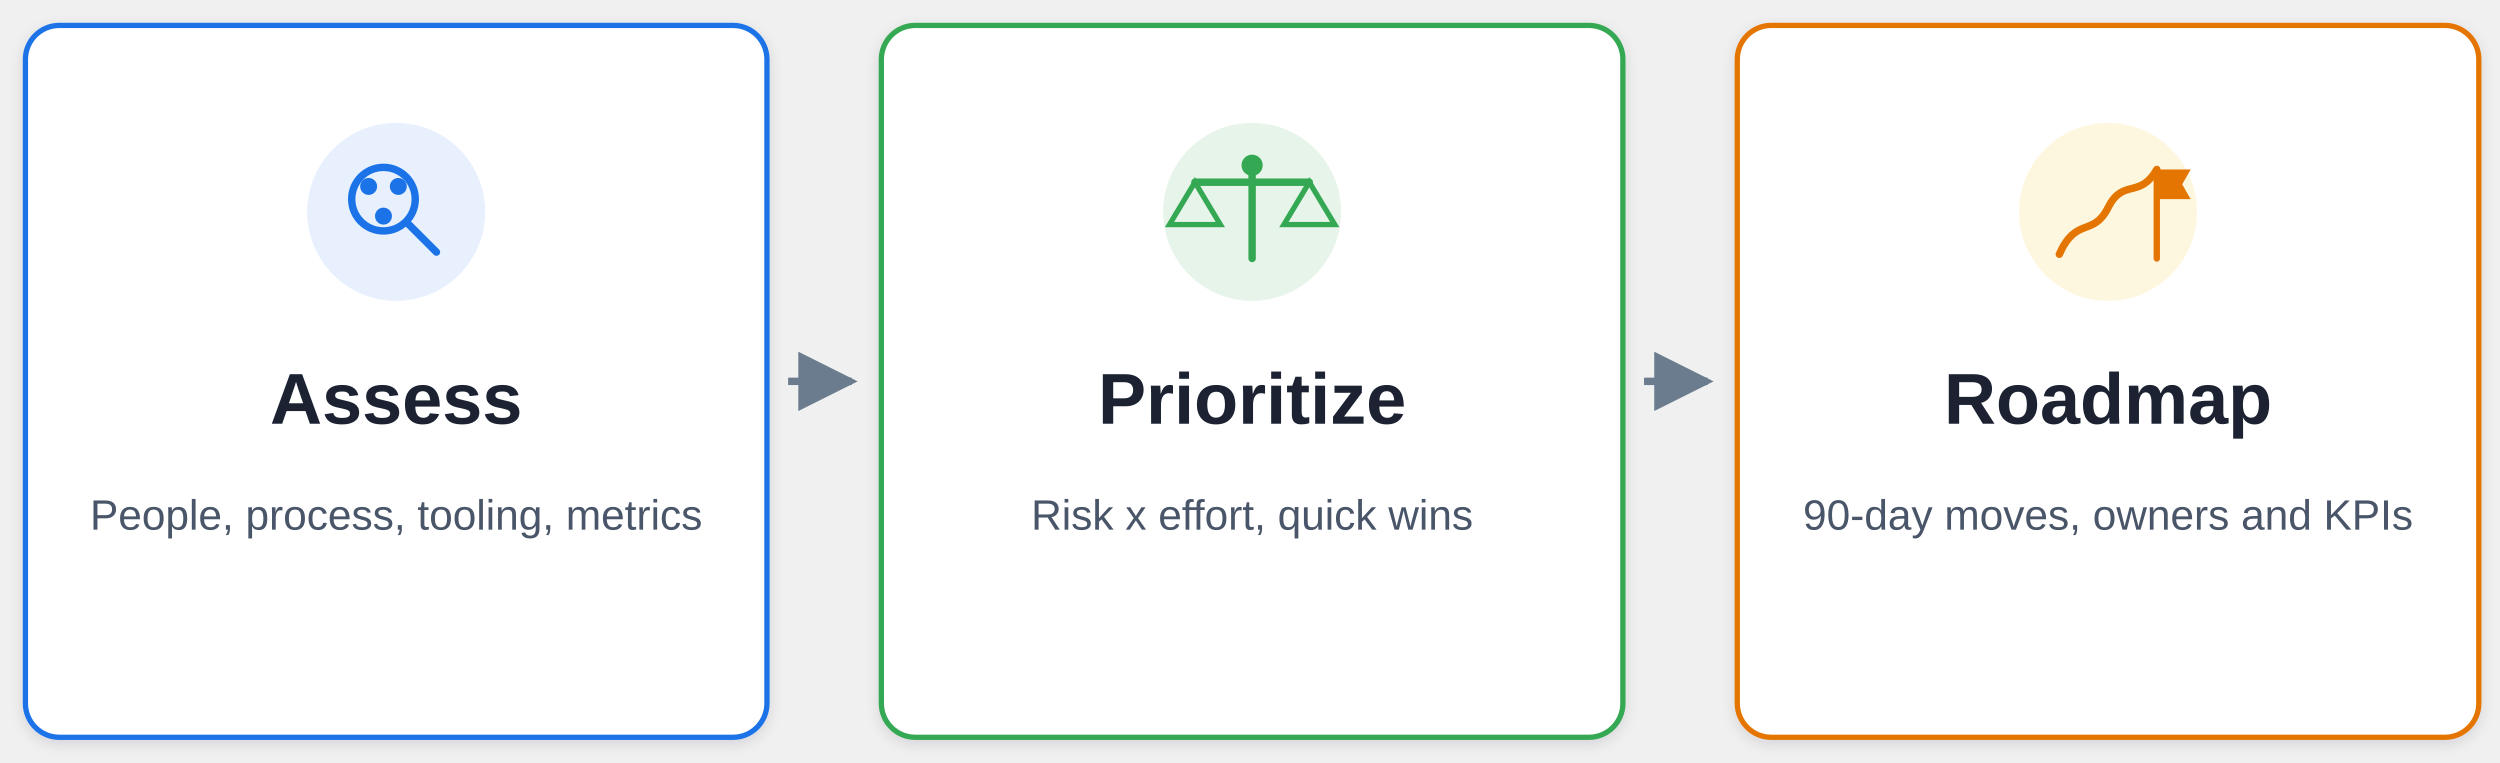
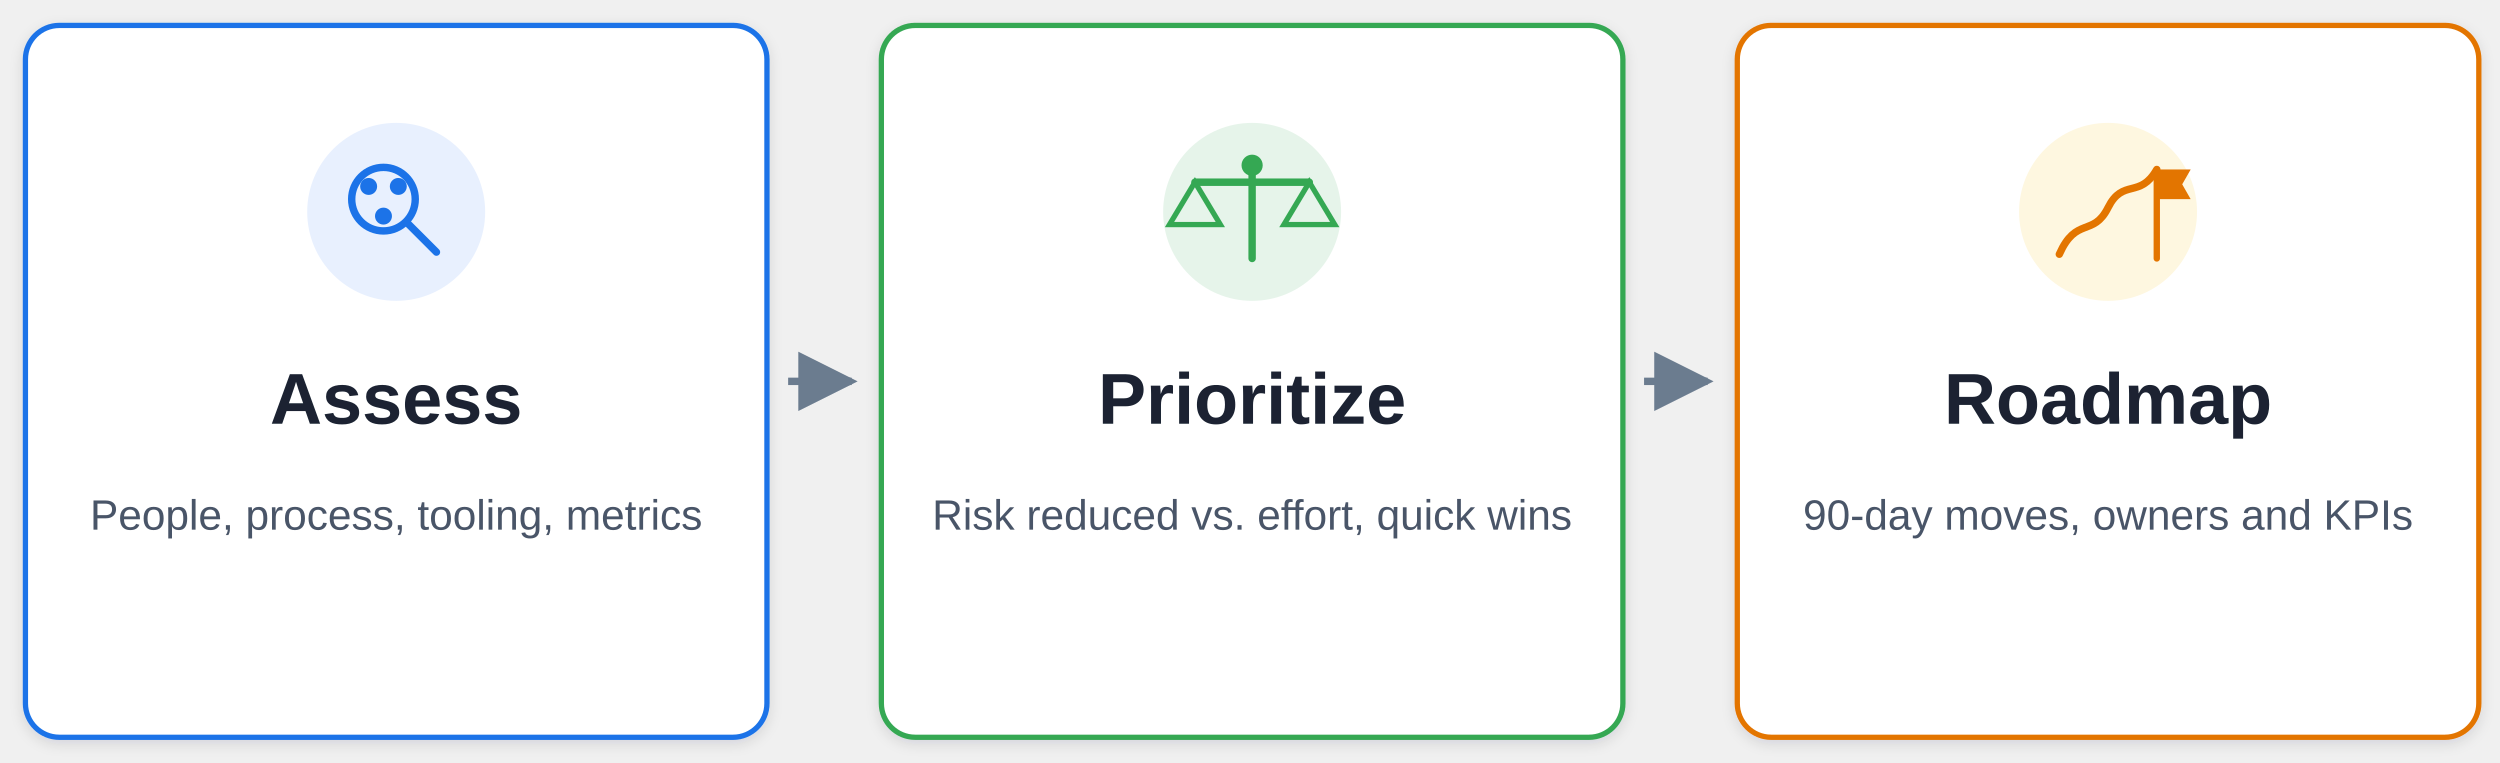
<svg xmlns="http://www.w3.org/2000/svg" viewBox="0 0 1180 360" width="1180" height="360" font-family="Segoe UI, Helvetica Neue, Arial, sans-serif">
  <defs>
    <filter id="shadow" x="-4%" y="-4%" width="108%" height="112%">
      <feDropShadow dx="0" dy="2" stdDeviation="3" flood-color="#1a2332" flood-opacity="0.12" />
    </filter>
    <marker id="arr" viewBox="0 0 10 10" refX="9" refY="5" markerWidth="8" markerHeight="8" orient="auto">
      <path d="M0,0 L10,5 L0,10 z" fill="#6b7c8f" />
    </marker>
  </defs>
  <line x1="372" y1="180" x2="402" y2="180" stroke="#6b7c8f" stroke-width="3.5" marker-end="url(#arr)" />
  <line x1="776" y1="180" x2="806" y2="180" stroke="#6b7c8f" stroke-width="3.5" marker-end="url(#arr)" />
  <g filter="url(#shadow)">
    <rect x="12" y="12" width="350" height="336" rx="16" fill="#ffffff" stroke="#1a73e8" stroke-width="2.5" />
    <circle cx="187" cy="100" r="42" fill="#e8f0fe" />
    <circle cx="181" cy="94" r="15" fill="none" stroke="#1a73e8" stroke-width="3.5" />
    <line x1="193" y1="106" x2="206" y2="119" stroke="#1a73e8" stroke-width="3.5" stroke-linecap="round" />
    <circle cx="174" cy="88" r="4" fill="#1a73e8" />
    <circle cx="188" cy="88" r="4" fill="#1a73e8" />
    <circle cx="181" cy="102" r="4" fill="#1a73e8" />
    <text x="187" y="200" text-anchor="middle" font-size="34" font-weight="700" fill="#1a2332">Assess</text>
    <text x="187" y="250" text-anchor="middle" font-size="20" fill="#4a5568">People, process, tooling, metrics</text>
  </g>
  <g filter="url(#shadow)">
    <rect x="416" y="12" width="350" height="336" rx="16" fill="#ffffff" stroke="#34a853" stroke-width="2.5" />
    <circle cx="591" cy="100" r="42" fill="#e6f4ea" />
    <line x1="591" y1="78" x2="591" y2="122" stroke="#34a853" stroke-width="3.5" stroke-linecap="round" />
    <line x1="564" y1="86" x2="618" y2="86" stroke="#34a853" stroke-width="3.5" stroke-linecap="round" />
    <path d="M564,86 L552,106 h24 z" fill="none" stroke="#34a853" stroke-width="2.5" />
    <path d="M618,86 L606,106 h24 z" fill="none" stroke="#34a853" stroke-width="2.5" />
    <circle cx="591" cy="78" r="5" fill="#34a853" />
    <text x="591" y="200" text-anchor="middle" font-size="34" font-weight="700" fill="#1a2332">Prioritize</text>
-     <text x="591" y="250" text-anchor="middle" font-size="20" fill="#4a5568">Risk x effort, quick wins</text>
+     <text x="591" y="250" text-anchor="middle" font-size="20" fill="#4a5568">Risk reduced vs. effort, quick wins</text>
  </g>
  <g filter="url(#shadow)">
    <rect x="820" y="12" width="350" height="336" rx="16" fill="#ffffff" stroke="#e37400" stroke-width="2.5" />
    <circle cx="995" cy="100" r="42" fill="#fef7e0" />
    <path d="M972,120 C980,102 988,112 995,98 C1002,84 1010,94 1018,80" fill="none" stroke="#e37400" stroke-width="3.5" stroke-linecap="round" />
    <line x1="1018" y1="80" x2="1018" y2="122" stroke="#e37400" stroke-width="3" stroke-linecap="round" />
    <path d="M1018,80 h16 l-4,7 l4,7 h-16 z" fill="#e37400" />
    <text x="995" y="200" text-anchor="middle" font-size="34" font-weight="700" fill="#1a2332">Roadmap</text>
    <text x="995" y="250" text-anchor="middle" font-size="20" fill="#4a5568">90-day moves, owners and KPIs</text>
  </g>
</svg>
